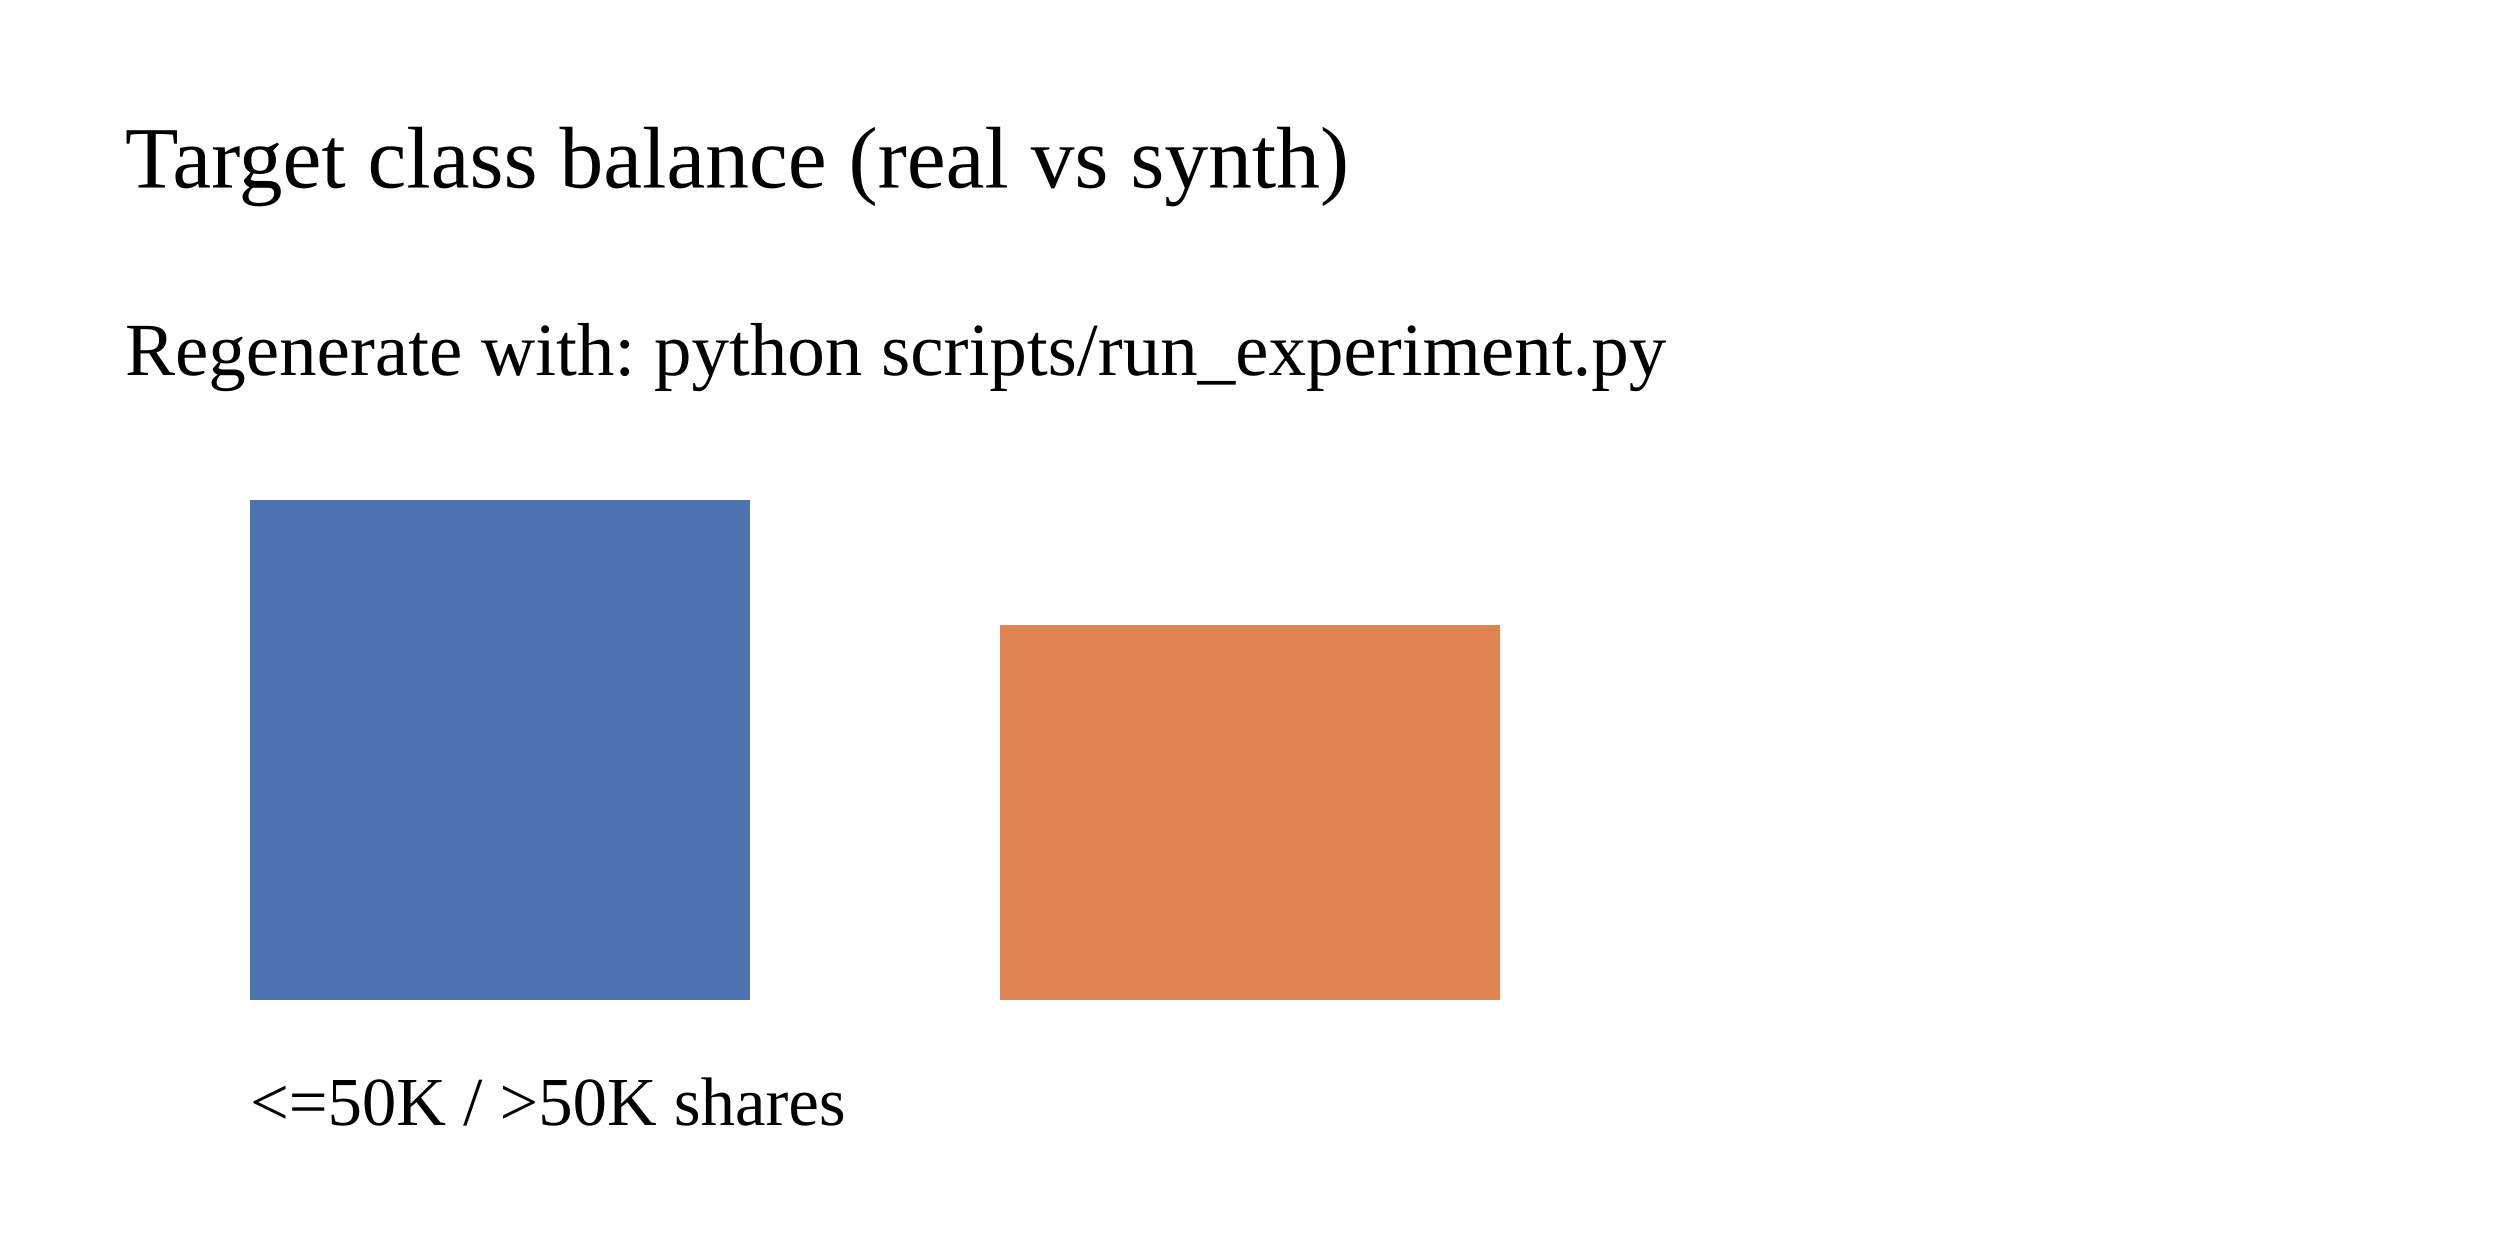
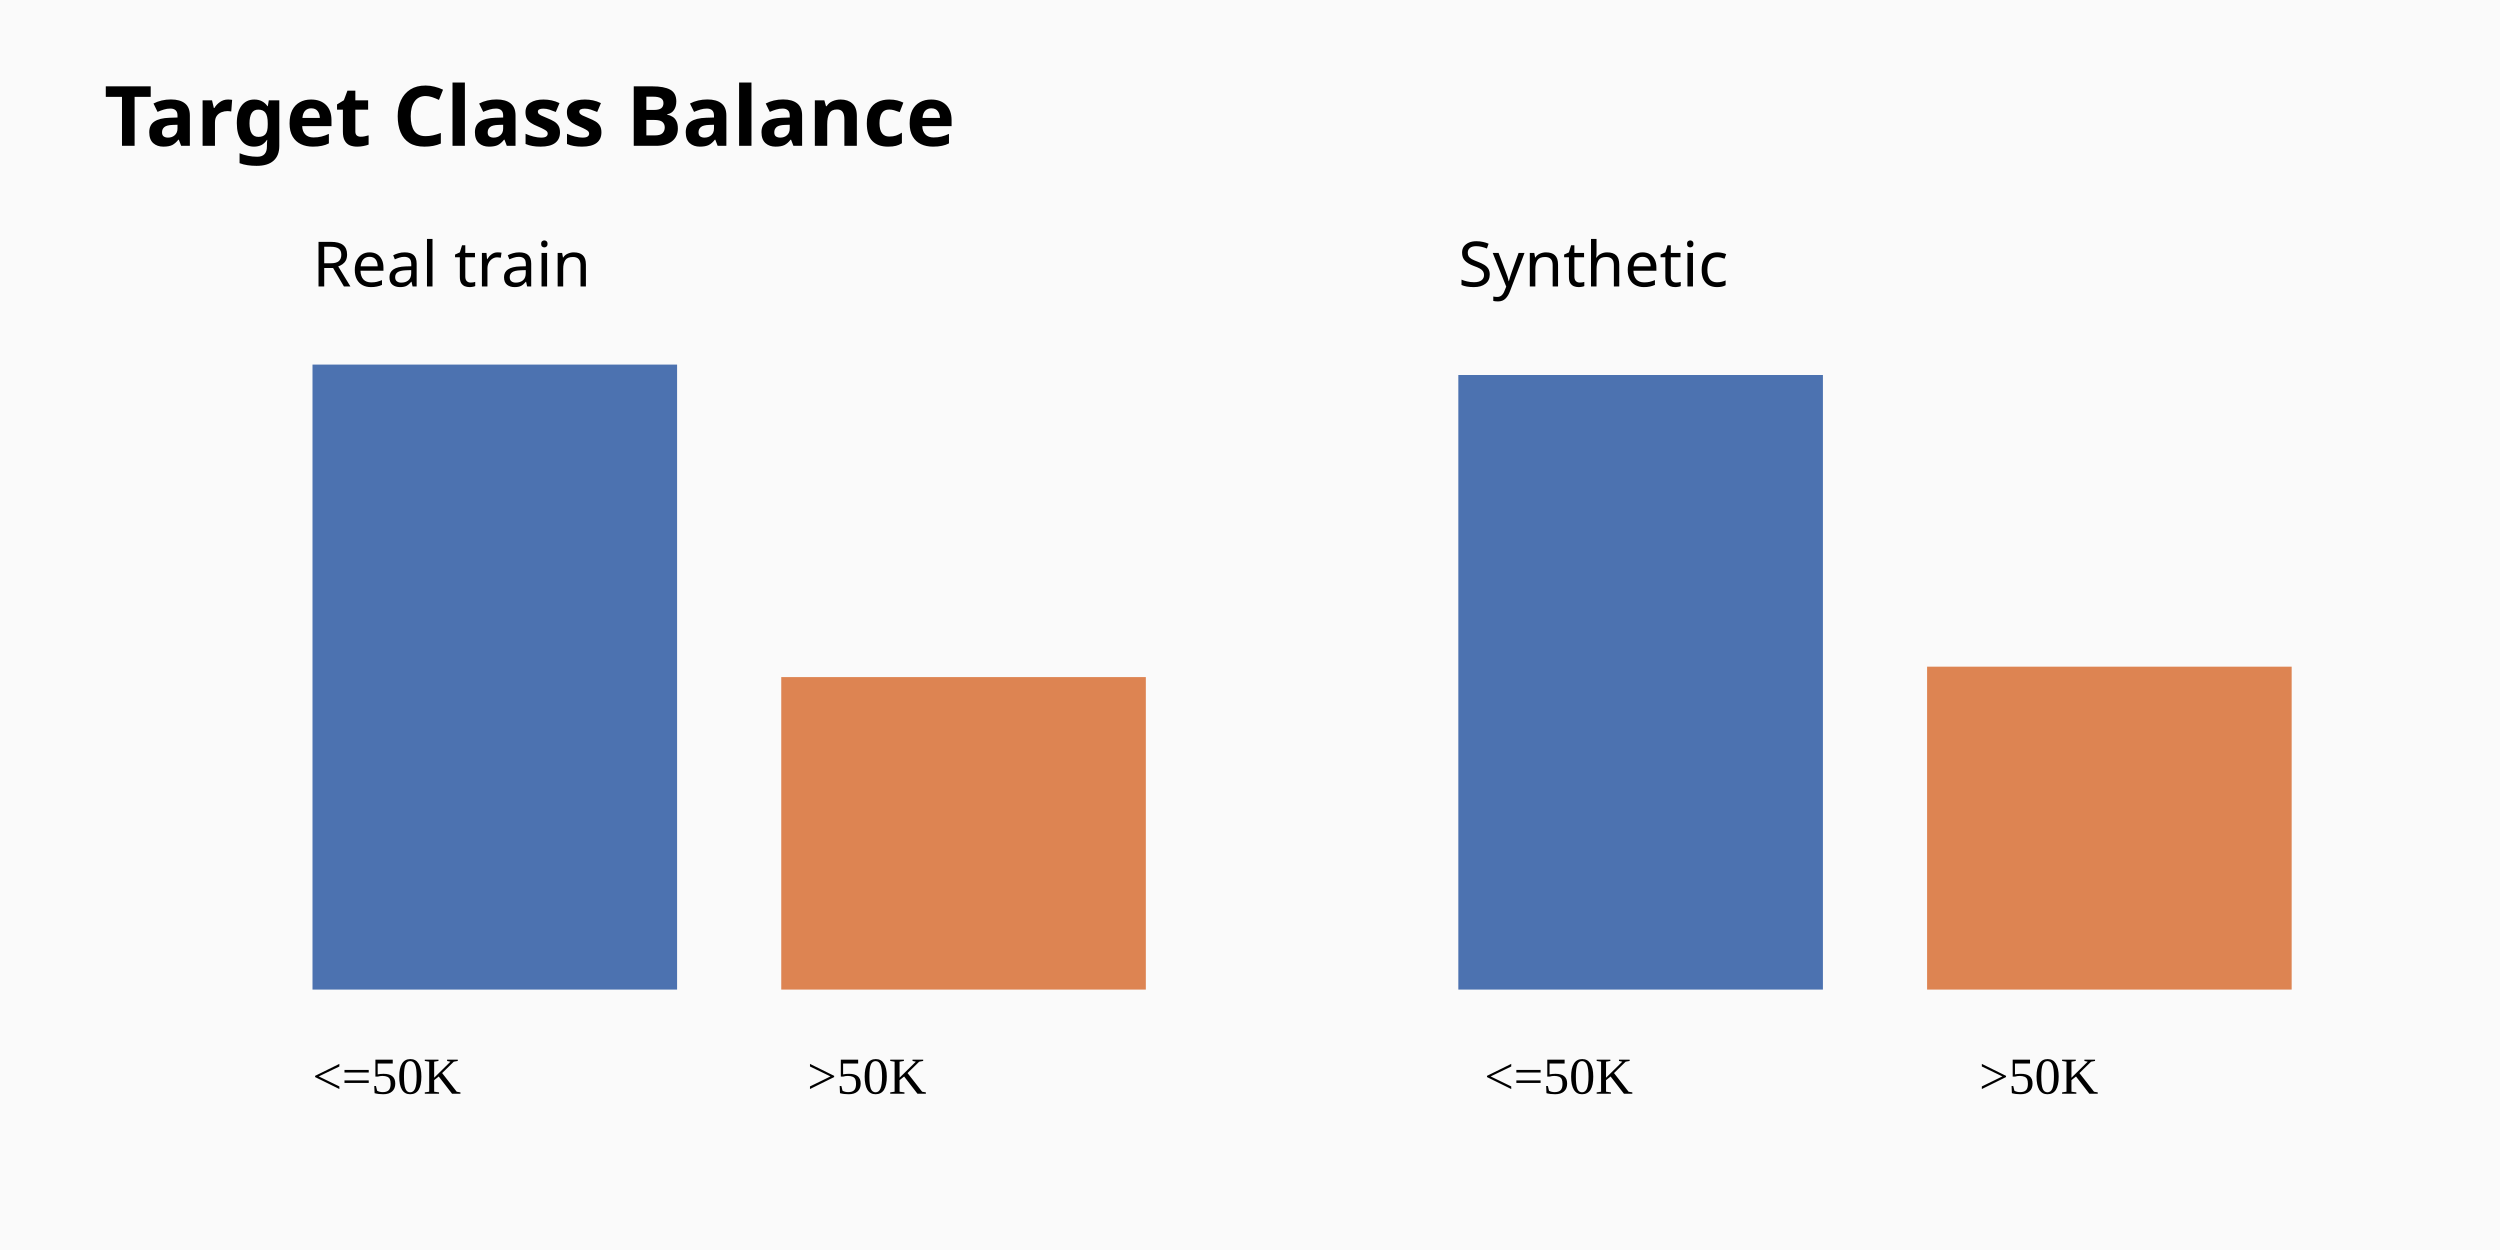
- <svg xmlns="http://www.w3.org/2000/svg" width="400" height="200">
-   <text x="20" y="30" font-size="14">Target class balance (real vs synth)</text>
-   <text x="20" y="60" font-size="12">Regenerate with: python scripts/run_experiment.py</text>
-   <rect x="40" y="80" width="80" height="80" fill="#4C72B0" />
-   <rect x="160" y="100" width="80" height="60" fill="#DD8452" />
-   <text x="40" y="180" font-size="11">&lt;=50K / &gt;50K shares</text>
+ <svg xmlns="http://www.w3.org/2000/svg" width="480" height="240" viewBox="0 0 480 240">
+   <rect width="480" height="240" fill="#fafafa" />
+   <text x="20" y="28" font-family="sans-serif" font-size="16" font-weight="bold">Target Class Balance</text>
+   <text x="60" y="55" font-size="12" font-family="sans-serif">Real train</text>
+   <rect x="60" y="70" width="70" height="120" fill="#4C72B0" />
+   <rect x="150" y="130" width="70" height="60" fill="#DD8452" />
+   <text x="60" y="210" font-size="10">&lt;=50K</text>
+   <text x="155" y="210" font-size="10">&gt;50K</text>
+   <text x="280" y="55" font-size="12" font-family="sans-serif">Synthetic</text>
+   <rect x="280" y="72" width="70" height="118" fill="#4C72B0" />
+   <rect x="370" y="128" width="70" height="62" fill="#DD8452" />
+   <text x="285" y="210" font-size="10">&lt;=50K</text>
+   <text x="380" y="210" font-size="10">&gt;50K</text>
</svg>
